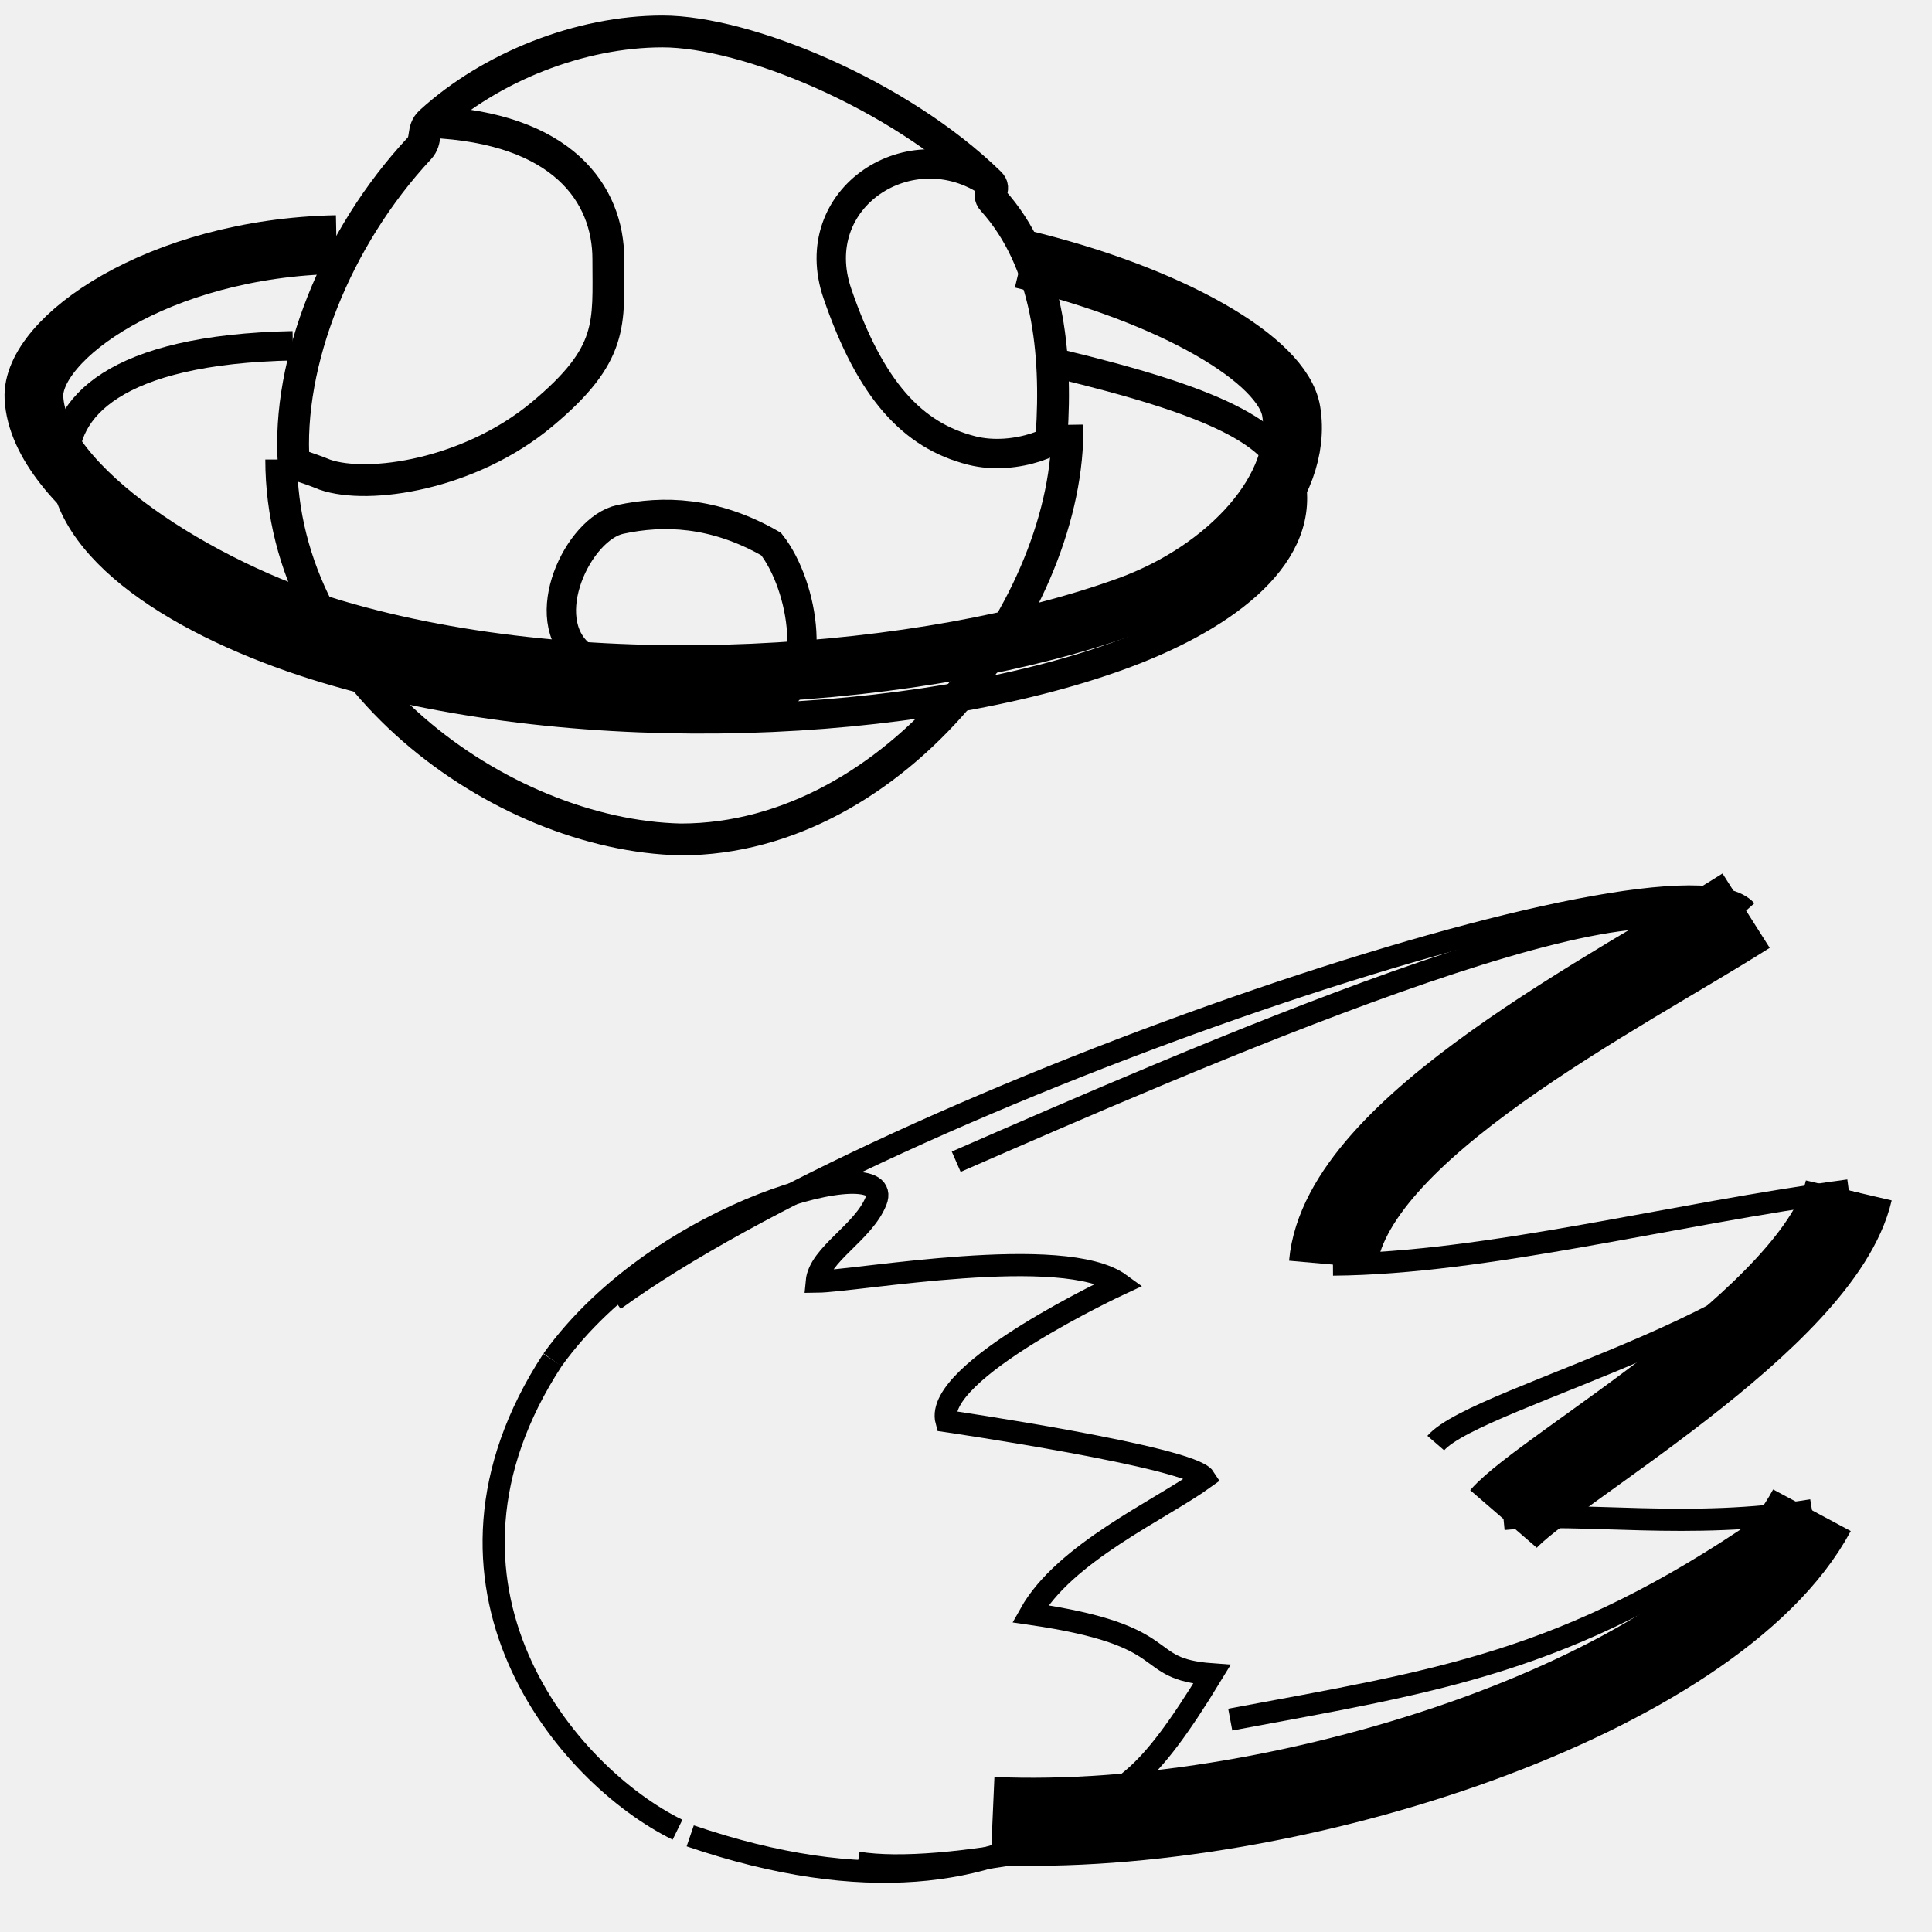
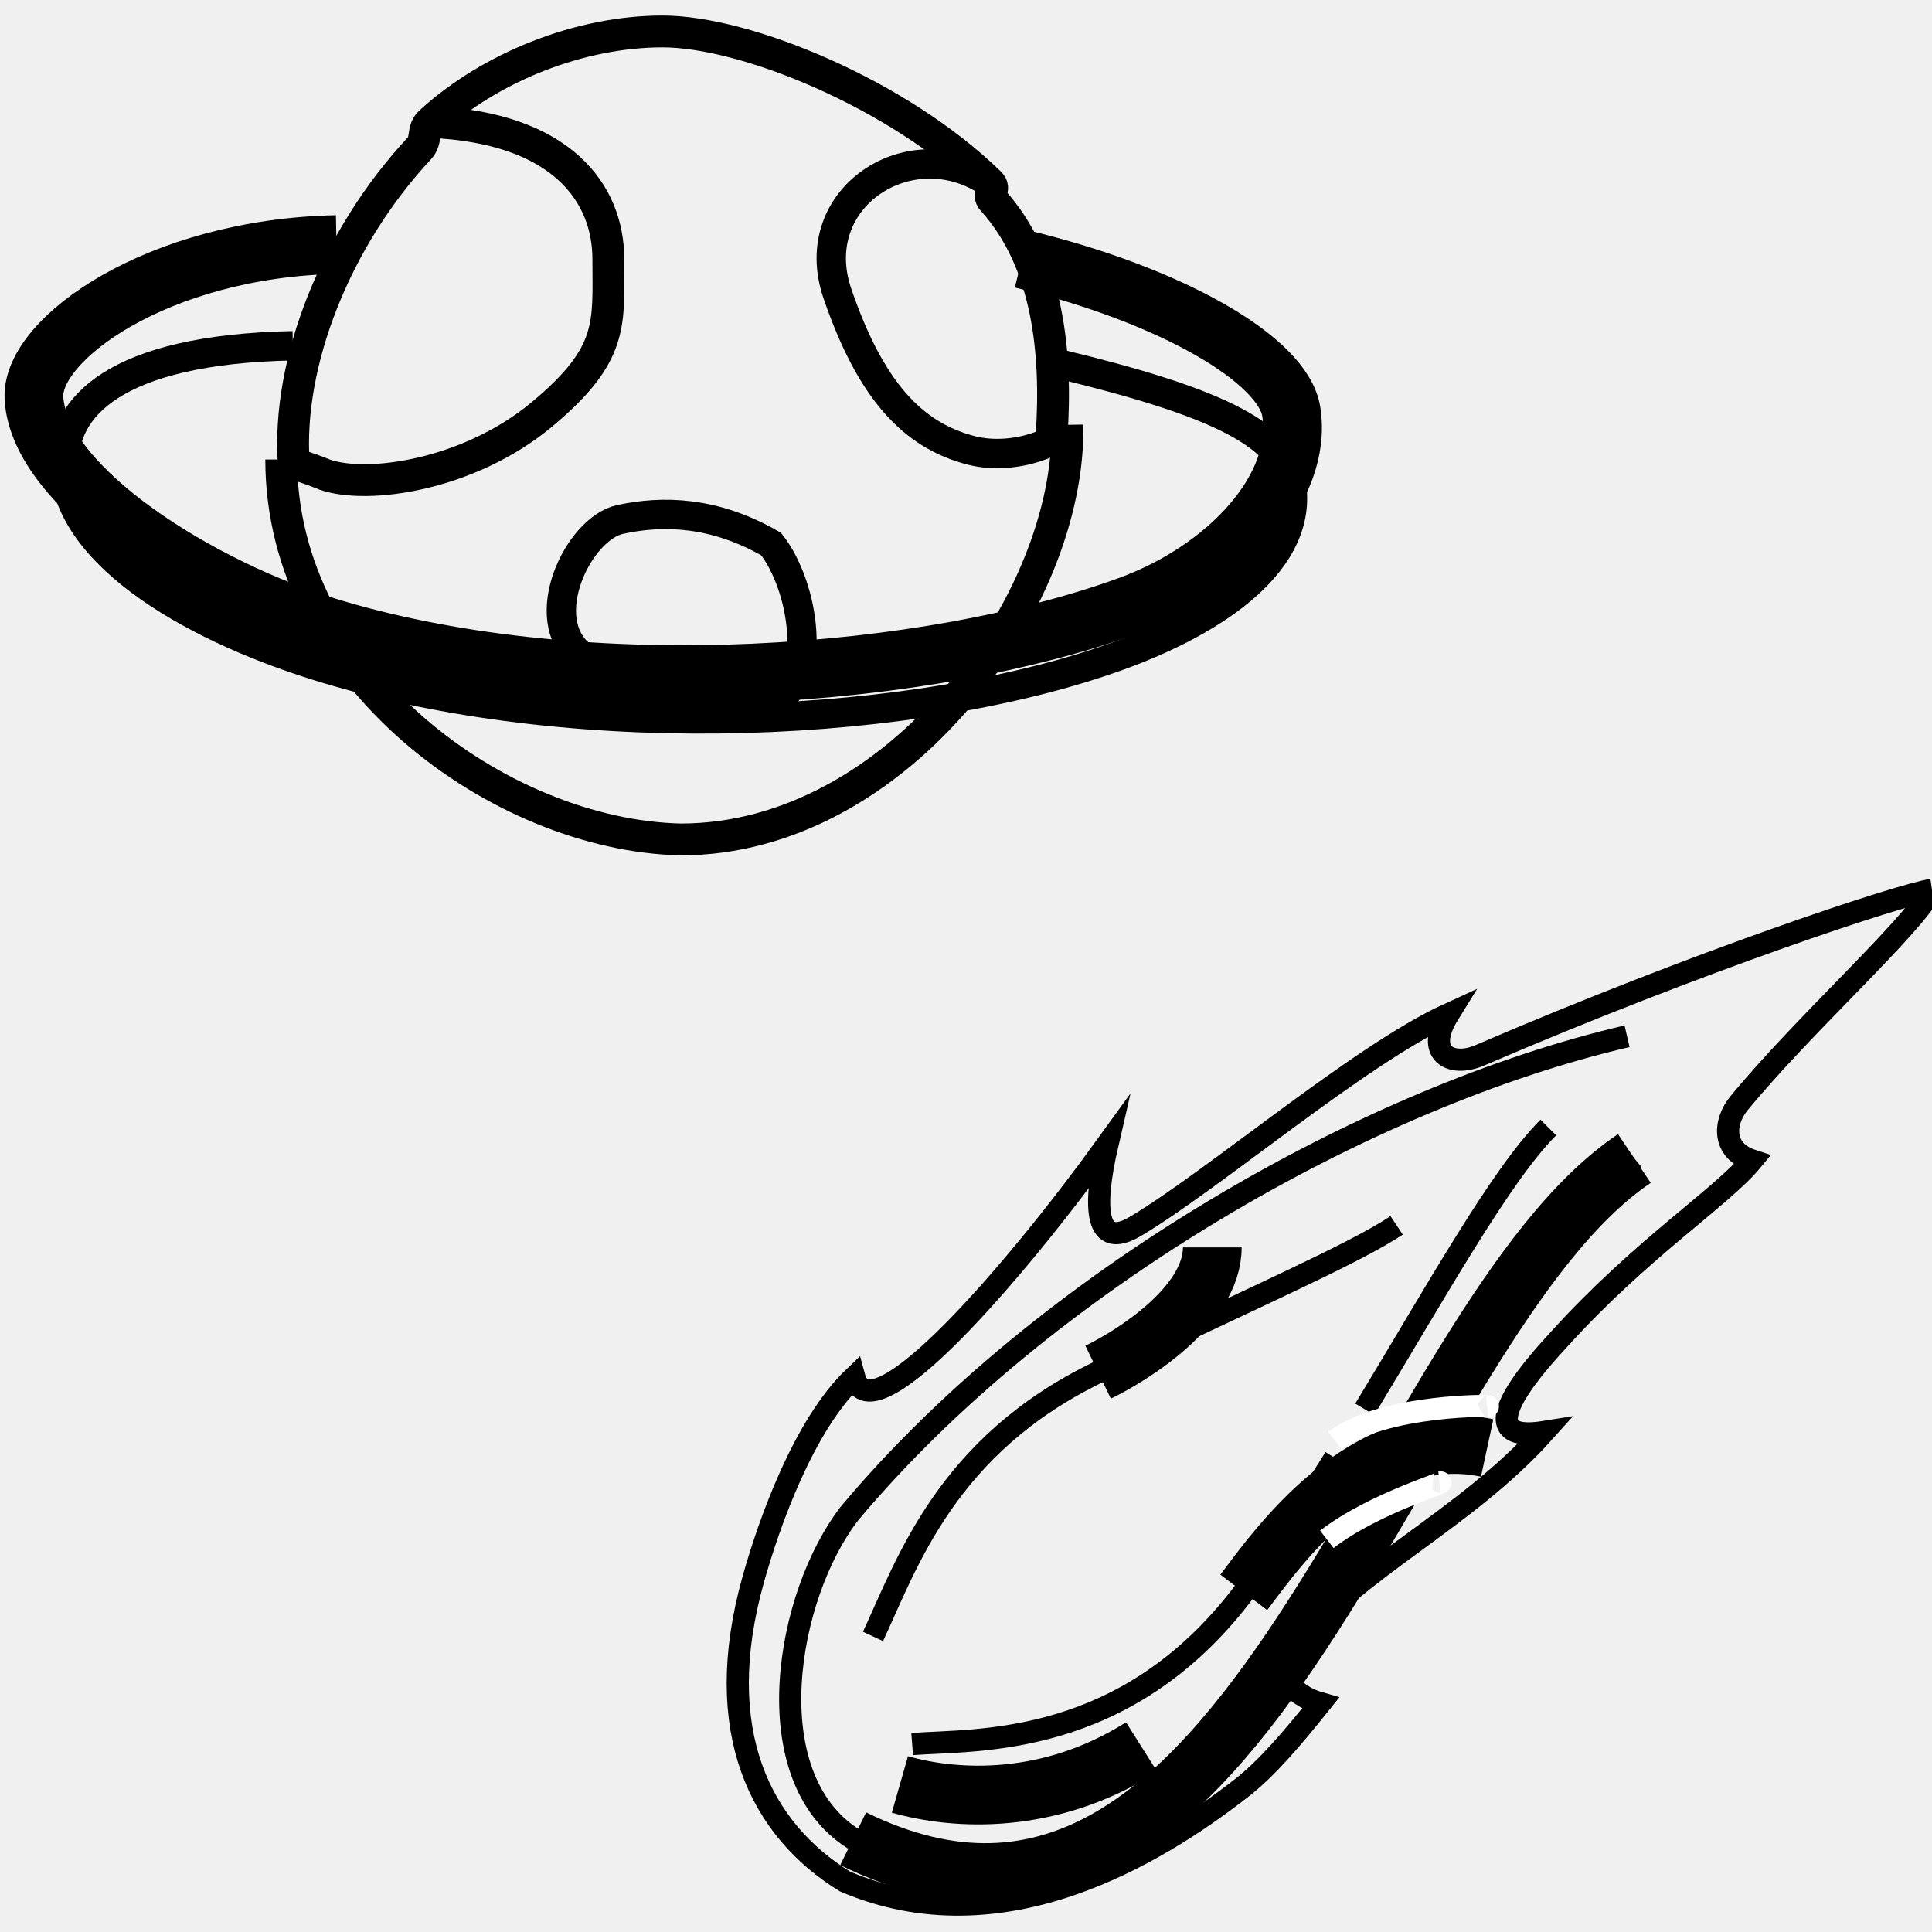
<svg xmlns="http://www.w3.org/2000/svg" version="1.1" id="Layer_1" x="0px" y="0px" width="65.8px" height="65.801px" viewBox="0 0 65.8 65.801" enable-background="new 0 0 65.8 65.801" xml:space="preserve">
-   <g id="New_Symbol_4">
+   <g>
    <g>
      <g>
-         <path fill="none" stroke="#000000" stroke-width="0.755" stroke-miterlimit="10" d="M18.817,46.317     c-5,7.666,0.476,14.147,4.258,16.001" />
+         <path fill="none" stroke="#000000" stroke-width="1.084" stroke-miterlimit="10" d="M35.817,14.816     c0.187-2.774-0.108-5.896-2.007-7.995c-0.211-0.23,0.128-0.371-0.102-0.592c-3.104-3.025-8.306-5.158-11.143-5.158     c-2.807,0-5.85,1.206-7.906,3.083c-0.303,0.276-0.1,0.604-0.381,0.905c-2.838,3.045-4.516,7.29-4.273,10.727" />
+         <path fill="none" stroke="#000000" stroke-miterlimit="10" d="M33.708,6.229c-2.671-1.832-6.314,0.49-5.186,3.774     c1.128,3.288,2.557,4.828,4.569,5.34c1.515,0.385,3.26-0.387,3.26-0.871" />
+         <path fill="none" stroke="#000000" stroke-width="1.084" stroke-miterlimit="10" d="M9.578,15.651     c0,7.395,7.464,12.8,13.606,12.939c7.394,0,13.282-8.106,13.17-14.118" />
+         <path fill="none" stroke="#000000" stroke-width="1.084" stroke-miterlimit="10" d="M14.661,4.154     c4.508,0.195,6.058,2.46,6.058,4.669c0,2.21,0.206,3.232-2.259,5.288c-2.465,2.056-5.906,2.57-7.394,2.056     c-0.553-0.23-1.489-0.516-1.489-0.516" />
      </g>
-       <path fill="none" stroke="#000000" stroke-width="0.755" stroke-miterlimit="10" d="M61.712,51.437    c-7.101,6.911-26.79,12.915-32.496,12.004" />
-       <path fill="none" stroke="#000000" stroke-width="0.755" stroke-miterlimit="10" d="M60.067,52.016    c-6.751,4.634-11.084,5.227-18.167,6.551" />
-       <path fill="none" stroke="#000000" stroke-width="3" stroke-miterlimit="10" d="M61.712,51.437    c-3.342,6.236-17.75,11.026-27.909,10.582" />
-       <path fill="none" stroke="#000000" stroke-width="0.755" stroke-miterlimit="10" d="M51.208,51.734    c2.708-0.259,6.335,0.384,10.506-0.298" />
-       <path fill="none" stroke="#000000" stroke-width="3" stroke-miterlimit="10" d="M62.967,40.544    c-1.008,4.331-10.331,9.537-11.76,11.19" />
-       <path fill="none" stroke="#000000" stroke-width="0.755" stroke-miterlimit="10" d="M62.967,40.544    c-1.008,4.331-12.639,6.952-14.067,8.605" />
-       <path fill="none" stroke="#000000" stroke-width="0.755" stroke-miterlimit="10" d="M45.398,43.07    c5.218-0.04,11.615-1.735,17.569-2.526" />
-       <path fill="none" stroke="#000000" stroke-width="3" stroke-miterlimit="10" d="M59.47,31.016    c-4.309,2.735-13.662,7.429-14.072,12.054" />
-       <path fill="none" stroke="#000000" stroke-width="0.755" stroke-miterlimit="10" d="M18.817,46.317    c3.708-5.167,11.716-7.162,11.021-5.417c-0.431,1.084-1.936,1.823-2.021,2.751c1.366-0.014,8.418-1.313,10.333,0.083    c0,0-6.377,2.96-5.917,4.667c0,0,8.336,1.221,8.792,1.937c-1.5,1.083-4.771,2.542-5.938,4.625c5.188,0.75,3.625,1.875,6.188,2.062    c-2.334,3.833-2.942,3.741-4.875,4.998c-2.75,1.788-6.916,2.544-12.892,0.504" />
-       <path fill="none" stroke="#000000" stroke-width="0.755" stroke-miterlimit="10" d="M20.919,44.273    c9.478-6.889,36.154-15.941,38.551-13.258" />
-       <path fill="none" stroke="#000000" stroke-width="0.755" stroke-miterlimit="10" d="M32.567,39.566    c7.833-3.417,23.55-10.317,25.625-7.764" />
-     </g>
-     <g>
-       <g>
-         <g>
-           <path fill="none" stroke="#000000" stroke-width="1.084" stroke-miterlimit="10" d="M35.817,14.816      c0.187-2.774-0.108-5.896-2.007-7.995c-0.211-0.23,0.128-0.371-0.102-0.592c-3.104-3.025-8.306-5.158-11.143-5.158      c-2.807,0-5.85,1.206-7.906,3.083c-0.303,0.276-0.1,0.604-0.381,0.905c-2.838,3.045-4.516,7.29-4.273,10.727" />
-           <path fill="none" stroke="#000000" stroke-miterlimit="10" d="M33.708,6.229c-2.671-1.832-6.314,0.49-5.186,3.774      c1.128,3.288,2.557,4.828,4.569,5.34c1.515,0.385,3.26-0.387,3.26-0.871" />
-           <path fill="none" stroke="#000000" stroke-width="1.084" stroke-miterlimit="10" d="M9.578,15.651      c0,7.395,7.464,12.8,13.606,12.939c7.394,0,13.282-8.106,13.17-14.118" />
-           <path fill="none" stroke="#000000" stroke-width="1.084" stroke-miterlimit="10" d="M14.661,4.154      c4.508,0.195,6.058,2.46,6.058,4.669c0,2.21,0.206,3.232-2.259,5.288c-2.465,2.056-5.906,2.57-7.394,2.056      c-0.553-0.23-1.489-0.516-1.489-0.516" />
-         </g>
-         <path fill="none" stroke="#000000" stroke-width="2" stroke-miterlimit="10" d="M11.461,8.33     C5.374,8.453,1.056,11.547,1.156,13.547c0.154,3.081,5.726,6.532,10.166,7.856c8.78,2.618,20.333,1.694,27.11-0.771     c3.389-1.232,5.967-4.036,5.545-6.623c-0.284-1.75-4.052-3.952-9.177-5.188" />
-         <path fill="none" stroke="#000000" stroke-miterlimit="10" d="M9.974,11.776c-6.087,0.123-7.883,2.116-7.783,4.116     c0.154,3.081,4.537,5.574,8.978,6.896c8.78,2.619,20.178,2.003,26.956-0.462c3.391-1.231,6.275-3.266,5.854-5.854     c-0.284-1.749-2.812-2.851-7.937-4.084" />
-         <path fill="none" stroke="#000000" stroke-miterlimit="10" d="M19.795,22.328c-1.569-1.251-0.106-4.33,1.332-4.638     c1.438-0.31,3.187-0.284,5.137,0.84c1.13,1.438,1.643,4.723,0,5.441C24.622,24.691,22.869,24.78,19.795,22.328z" />
-       </g>
+       <path fill="none" stroke="#000000" stroke-width="2" stroke-miterlimit="10" d="M11.461,8.33    C5.374,8.453,1.056,11.547,1.156,13.547c0.154,3.081,5.726,6.532,10.166,7.856c8.78,2.618,20.333,1.694,27.11-0.771    c3.389-1.232,5.967-4.036,5.545-6.623c-0.284-1.75-4.052-3.952-9.177-5.188" />
+       <path fill="none" stroke="#000000" stroke-miterlimit="10" d="M9.974,11.776c-6.087,0.123-7.883,2.116-7.783,4.116    c0.154,3.081,4.537,5.574,8.978,6.896c8.78,2.619,20.178,2.003,26.956-0.462c3.391-1.231,6.275-3.266,5.854-5.854    c-0.284-1.749-2.812-2.851-7.937-4.084" />
+       <path fill="none" stroke="#000000" stroke-miterlimit="10" d="M19.795,22.328c-1.569-1.251-0.106-4.33,1.332-4.638    c1.438-0.31,3.187-0.284,5.137,0.84c1.13,1.438,1.643,4.723,0,5.441C24.622,24.691,22.869,24.78,19.795,22.328z" />
    </g>
  </g>
+   <g>
+     <path fill="none" stroke="#000000" stroke-width="0.755" stroke-miterlimit="10" d="M55.664,39.457   c-7.21,6.056-13.026,29.835-26.606,23.168c-3.356-2.136-2.283-8.304-0.118-11.088c6.628-7.907,17.668-14.197,26.475-16.244" />
+     <path fill="none" stroke="#000000" stroke-width="2" stroke-miterlimit="10" d="M55.664,39.457   c-8.347,5.61-13.026,29.835-26.606,23.168" />
+     <path fill="none" stroke="#000000" stroke-width="0.755" stroke-miterlimit="10" d="M65.8,30.307   c-0.688,1.292-4.334,4.551-6.567,7.262c-0.546,0.661-0.577,1.623,0.438,1.955c-1.033,1.253-3.781,3.005-6.567,6.086   c-0.454,0.503-3.442,3.629-0.518,3.162c-2.71,3.022-6.434,4.661-8.537,7.353c-0.649,0.831-0.076,1.604,0.922,1.886   c-0.979,1.224-1.83,2.22-2.685,2.886c-2.902,2.261-8.156,5.474-13.509,3.183c-2.864-1.763-4.573-5.107-3.124-10.283   c0.547-1.953,1.728-5.263,3.44-6.897c0.575,2.137,5.53-3.644,8.624-7.927c-0.517,2.242-0.389,3.592,0.95,2.797   c2.658-1.576,7.621-5.835,10.665-7.229c-0.825,1.333,0.075,1.83,1.073,1.4C57.879,32.723,64.766,30.457,65.8,30.307" />
+   </g>
+   <path fill="none" stroke="#000000" stroke-width="0.755" stroke-miterlimit="10" d="M46.482,47.999  c2.44-4.027,4.628-7.974,6.252-9.599" />
+   <path fill="none" stroke="#000000" stroke-width="0.755" stroke-miterlimit="10" d="M31.067,59.4  c2.167-0.166,7.255,0.168,11.294-5.166c1.055-1.393,2.096-2.968,3.103-4.579" />
+   <path fill="none" stroke="#000000" stroke-width="2" stroke-miterlimit="10" d="M42.361,54.234c1.055-1.393,4.121-5.818,8.289-4.917  " />
+   <path fill="none" stroke="#000000" stroke-width="2" stroke-miterlimit="10" d="M30.65,60.775c1.906,0.545,5.089,0.717,8.235-1.271" />
+   <path fill="none" stroke="#000000" stroke-width="0.755" stroke-miterlimit="10" d="M29.733,55.734c1.167-2.5,2.5-6.5,7.667-9  s8.667-4,10.167-5" />
+   <path fill="none" stroke="#FFFFFF" stroke-width="0.75" stroke-miterlimit="10" d="M45.19,52.427  c1.642-1.265,4.239-1.982,3.834-1.942" />
+   <path fill="none" stroke="#FFFFFF" stroke-width="0.75" stroke-miterlimit="10" d="M45.464,49.067  c1.642-1.265,5.591-1.207,5.186-1.167" />
+   <path fill="none" stroke="#000000" stroke-width="2" stroke-miterlimit="10" d="M37.4,46.734c1.143-0.55,3.889-2.25,3.889-4.25" />
</svg>
